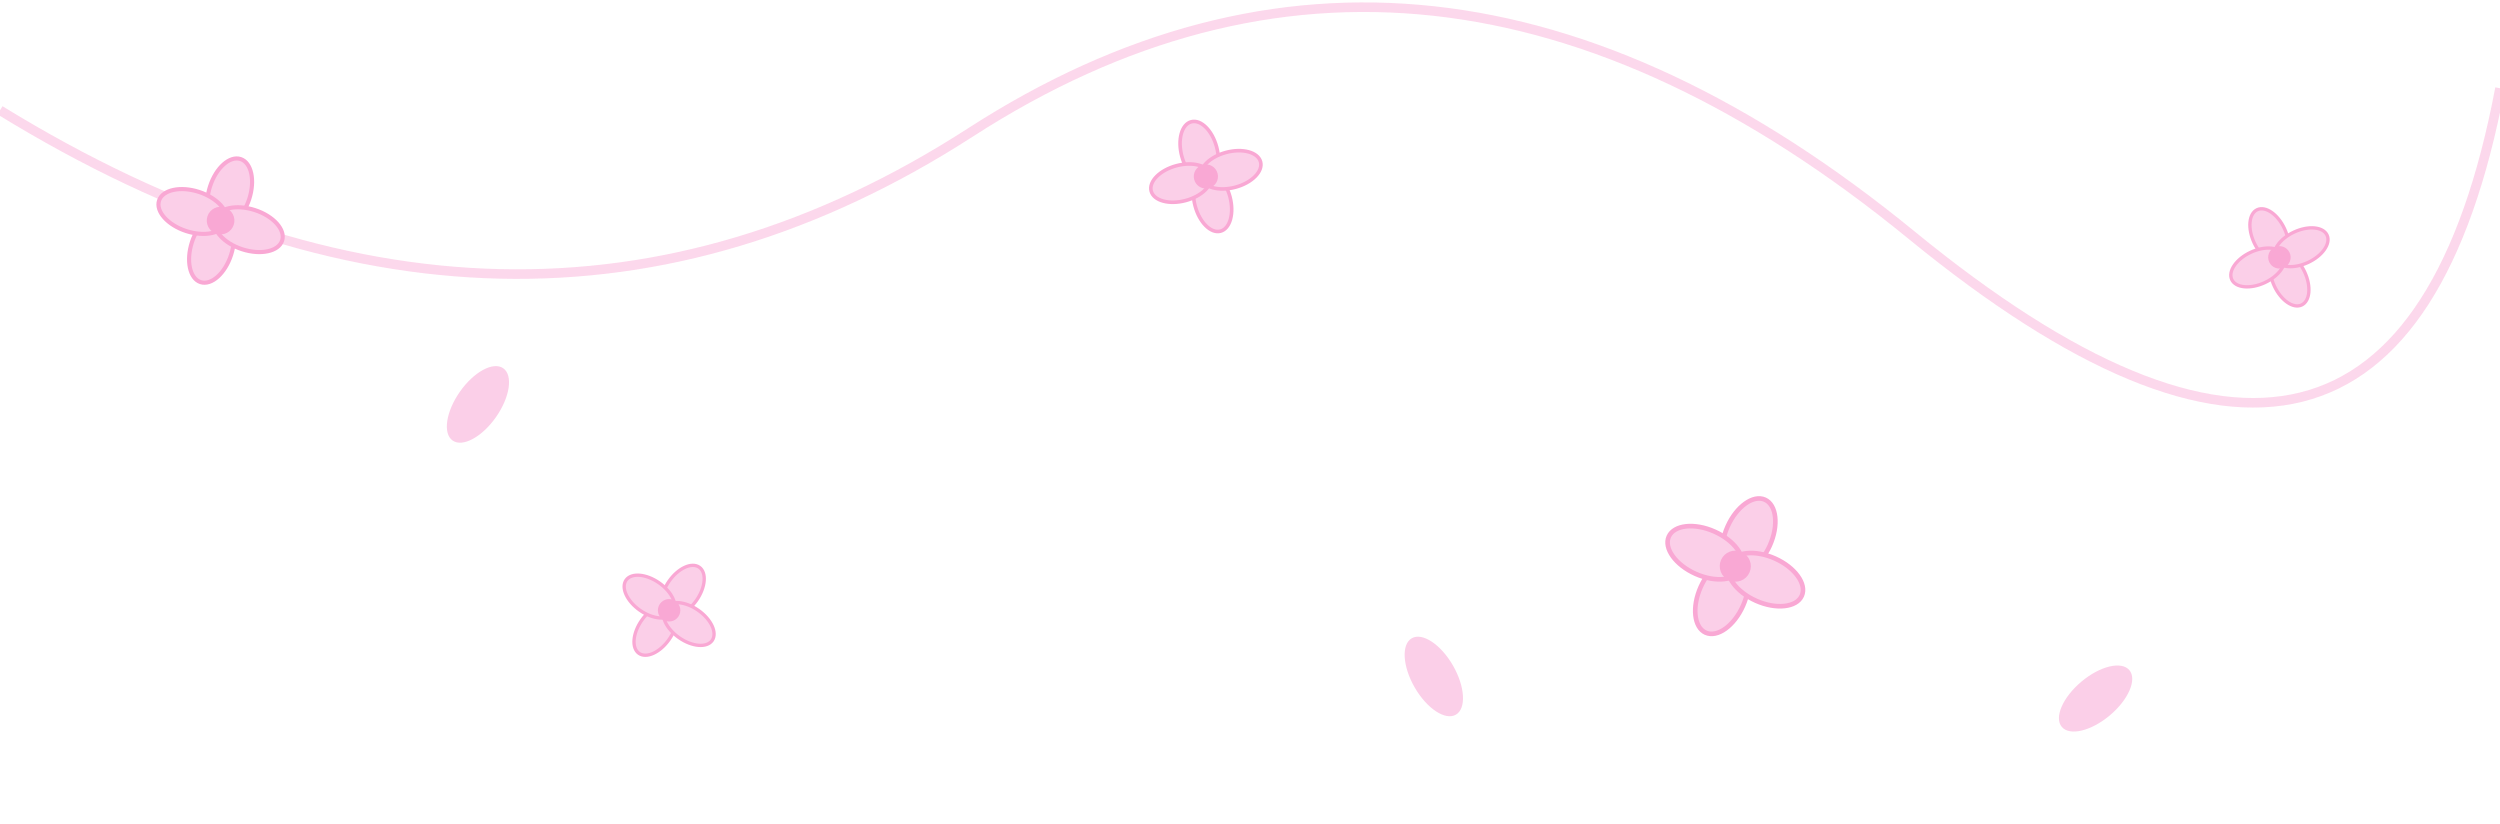
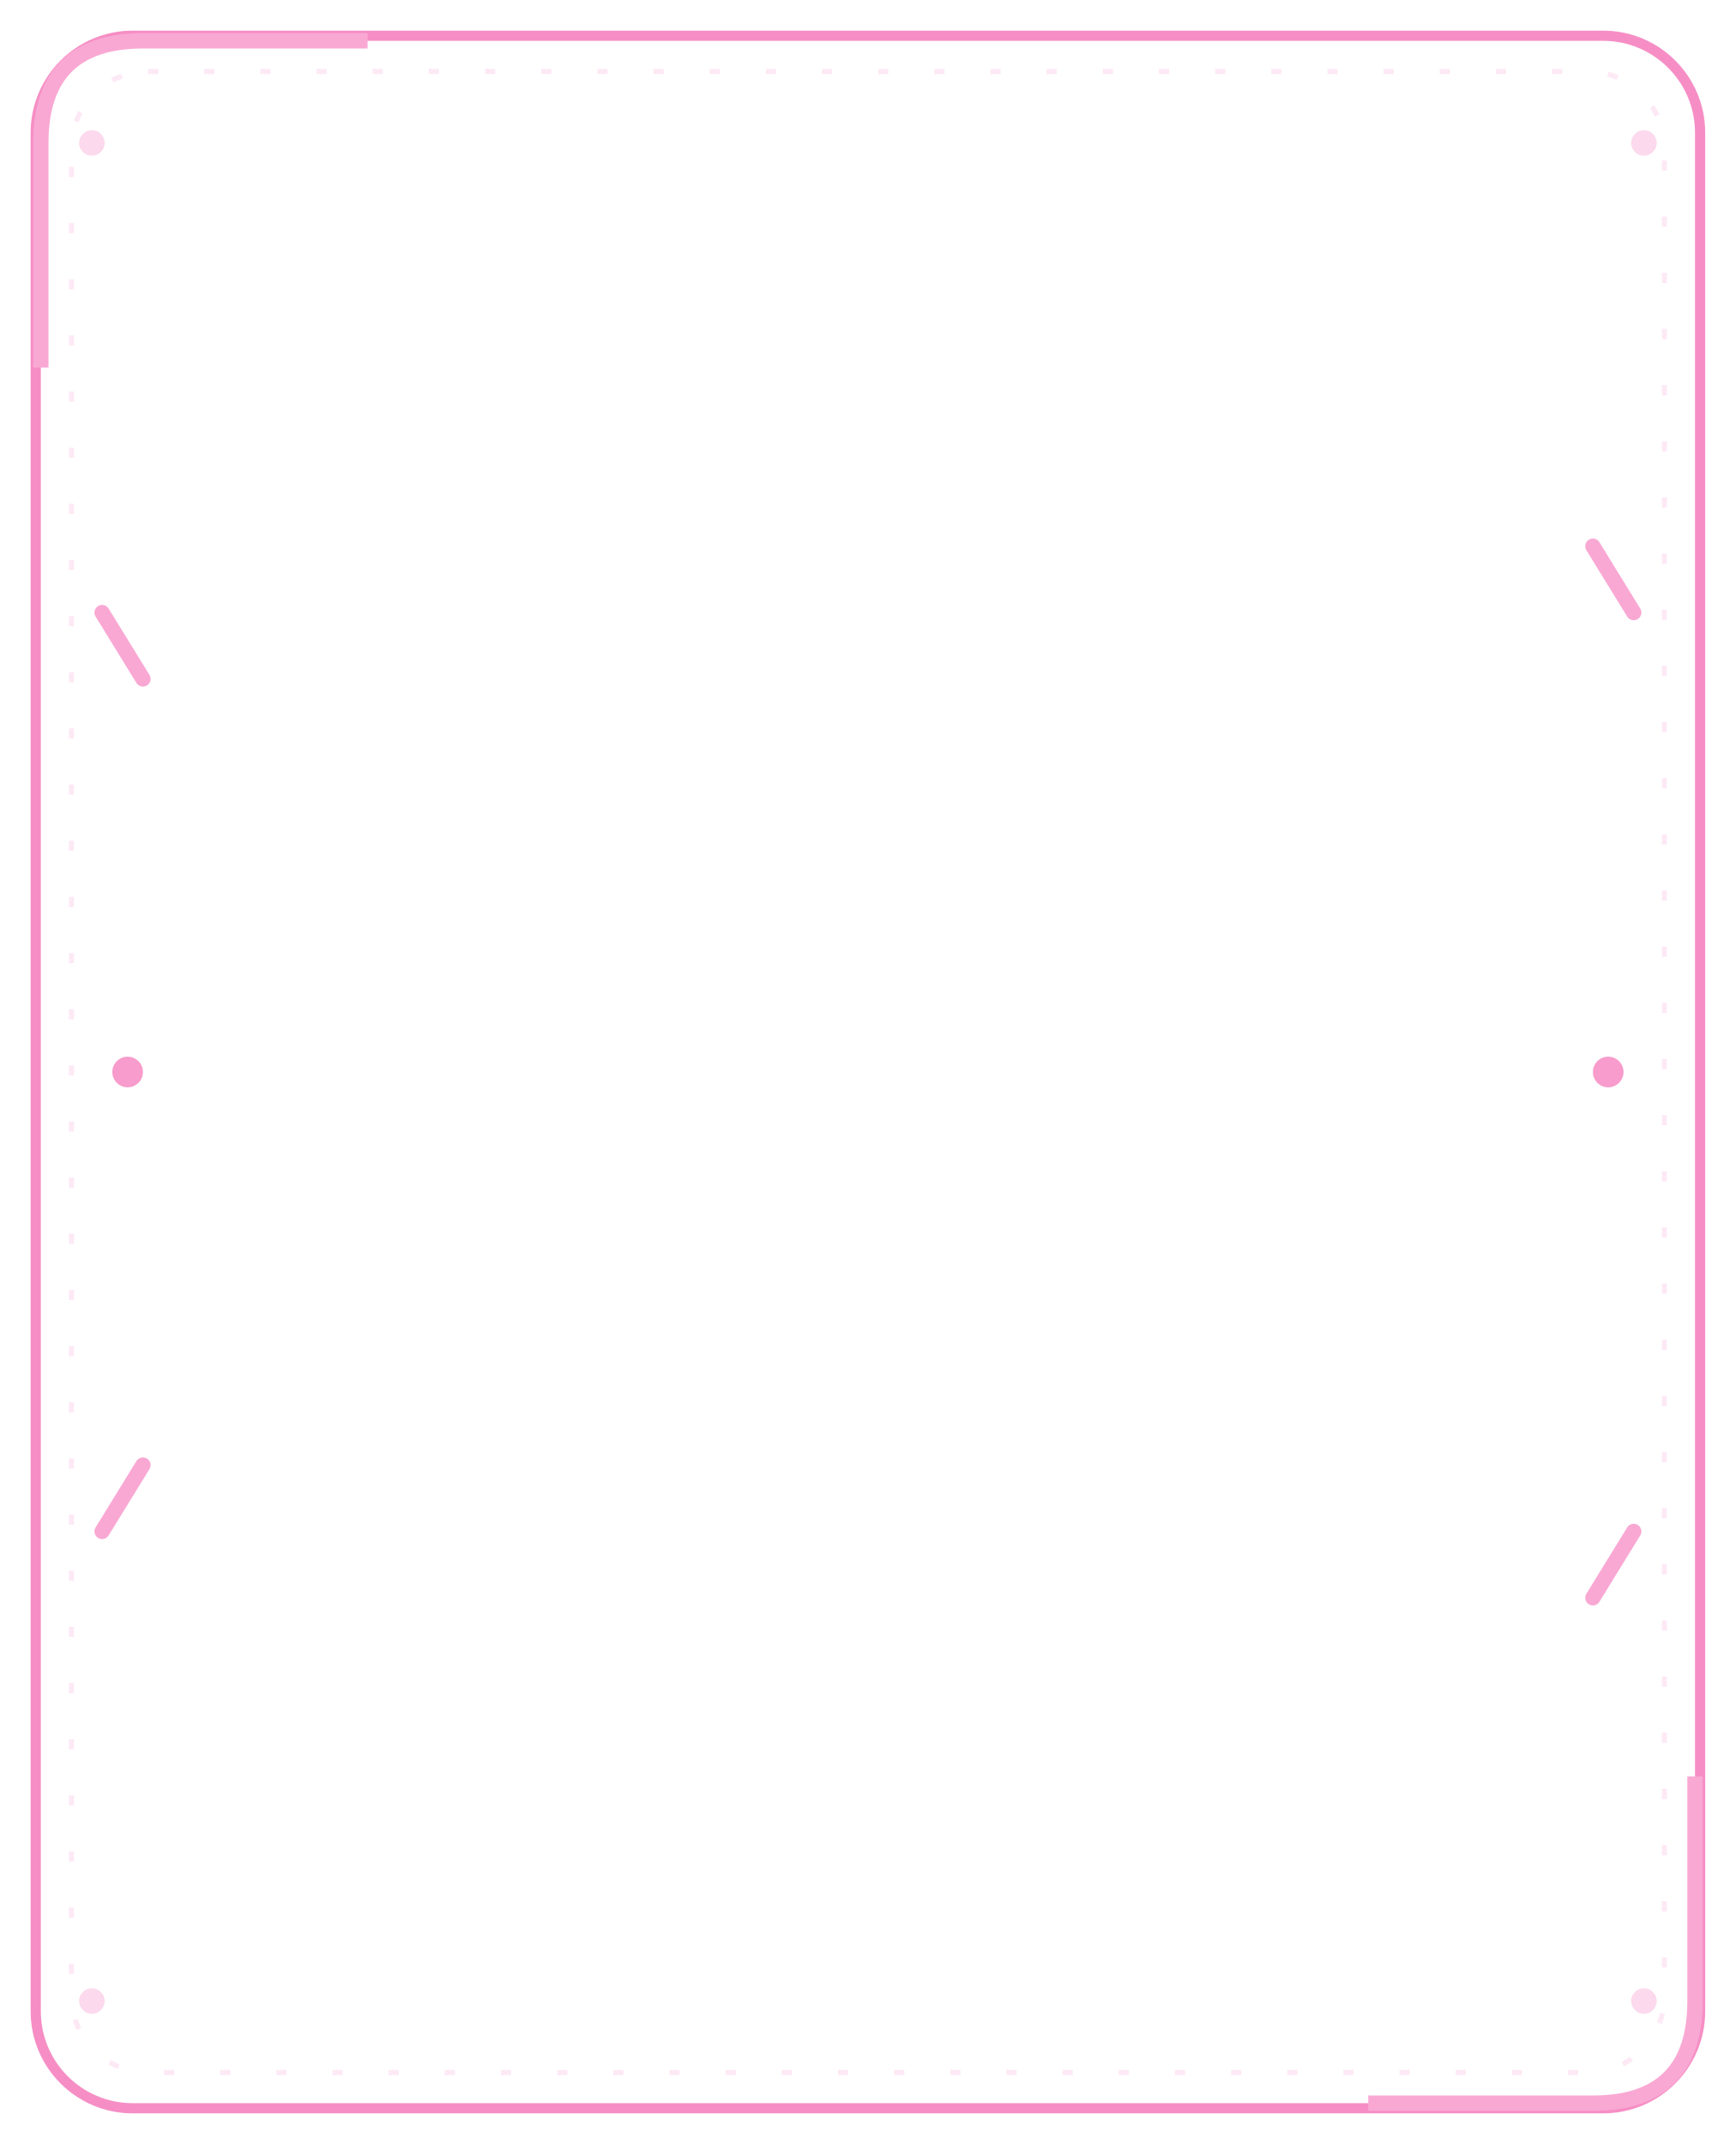
- <svg xmlns="http://www.w3.org/2000/svg" viewBox="0 0 340 112" width="340" height="112" preserveAspectRatio="xMidYMid meet">
-   <defs>
-     <g id="f" fill="#fbcfe8" stroke="#f9a8d4" stroke-width=".7">
-       <ellipse cy="-5" rx="3.5" ry="6" />
-       <ellipse cy="5" rx="3.5" ry="6" />
-       <ellipse cx="-5" rx="6" ry="3.5" />
-       <ellipse cx="5" rx="6" ry="3.5" />
-       <circle r="2" fill="#f9a8d4" />
-     </g>
-   </defs>
-   <path d="M0 15Q70 58 132 18T260 32T340 12" fill="none" stroke="#f9a8d4" stroke-width="1.3" opacity=".45" />
-   <use href="#f" transform="translate(30 30) rotate(18) scale(.8)" />
-   <use href="#f" transform="translate(91 83) rotate(35) scale(.65)" />
-   <use href="#f" transform="translate(164 24) rotate(-15) scale(.7)" />
-   <use href="#f" transform="translate(236 77) rotate(24) scale(.9)" />
-   <use href="#f" transform="translate(310 35) rotate(-25) scale(.65)" />
-   <g fill="#fbcfe8">
-     <ellipse cx="65" cy="55" rx="3" ry="6" transform="rotate(35 65 55)" />
-     <ellipse cx="195" cy="92" rx="3" ry="6" transform="rotate(-30 195 92)" />
-     <ellipse cx="285" cy="95" rx="3" ry="6" transform="rotate(50 285 95)" />
+ <svg xmlns="http://www.w3.org/2000/svg" viewBox="0 0 340 420" width="340" height="420" preserveAspectRatio="none">
+   <rect x="7" y="7" width="326" height="406" rx="19" fill="none" stroke="#f472b6" stroke-width="2" opacity=".8" />
+   <rect x="14" y="14" width="312" height="392" rx="15" fill="none" stroke="#fbcfe8" stroke-width="1" stroke-dasharray="2 9" opacity=".45" />
+   <path d="M8 72V28Q8 8 28 8h44M332 348v44q0 20-20 20h-44" fill="none" stroke="#f9a8d4" stroke-width="3" />
+   <g fill="#fbcfe8" opacity=".8">
+     <circle cx="18" cy="28" r="2.5" />
+     <circle cx="322" cy="28" r="2.5" />
+     <circle cx="18" cy="392" r="2.5" />
+     <circle cx="322" cy="392" r="2.5" />
+   </g>
+   <path d="M20 120l8 13M320 300l-8 13M20 300l8-13M320 120l-8-13" stroke="#f9a8d4" stroke-width="3" stroke-linecap="round" />
+   <g fill="#f472b6" opacity=".7">
+     <circle cx="25" cy="210" r="3" />
+     <circle cx="315" cy="210" r="3" />
  </g>
</svg>
